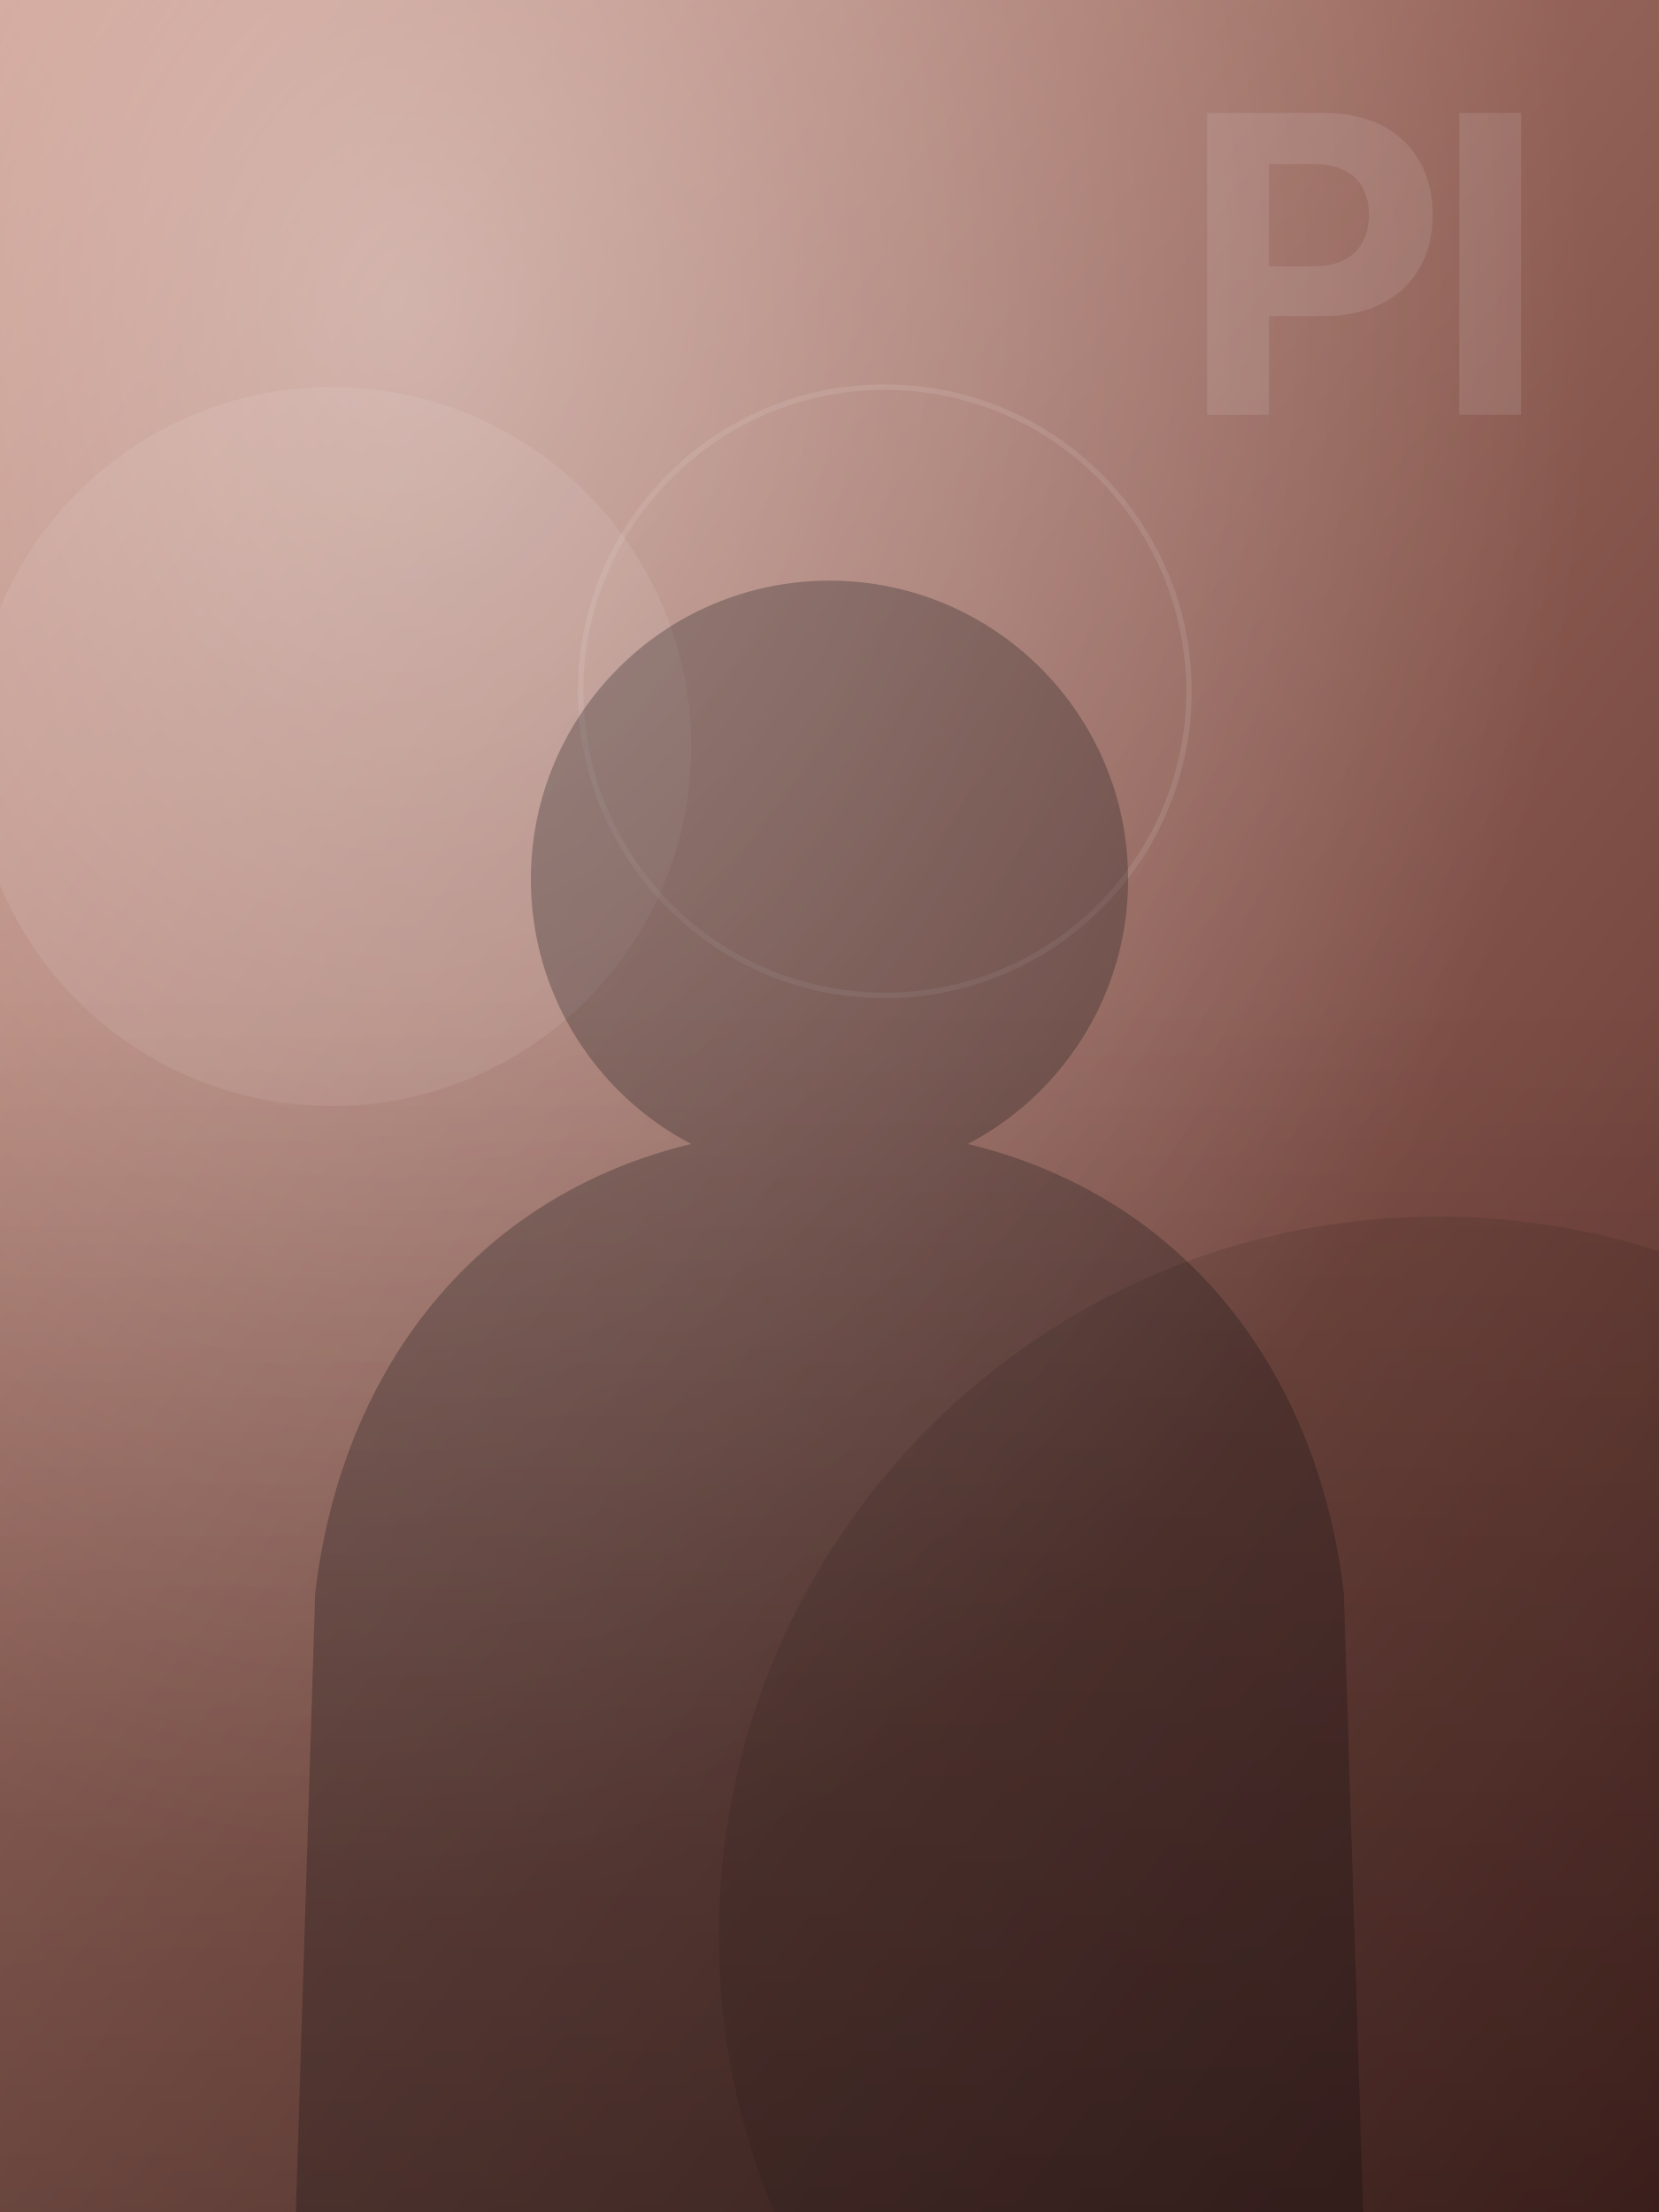
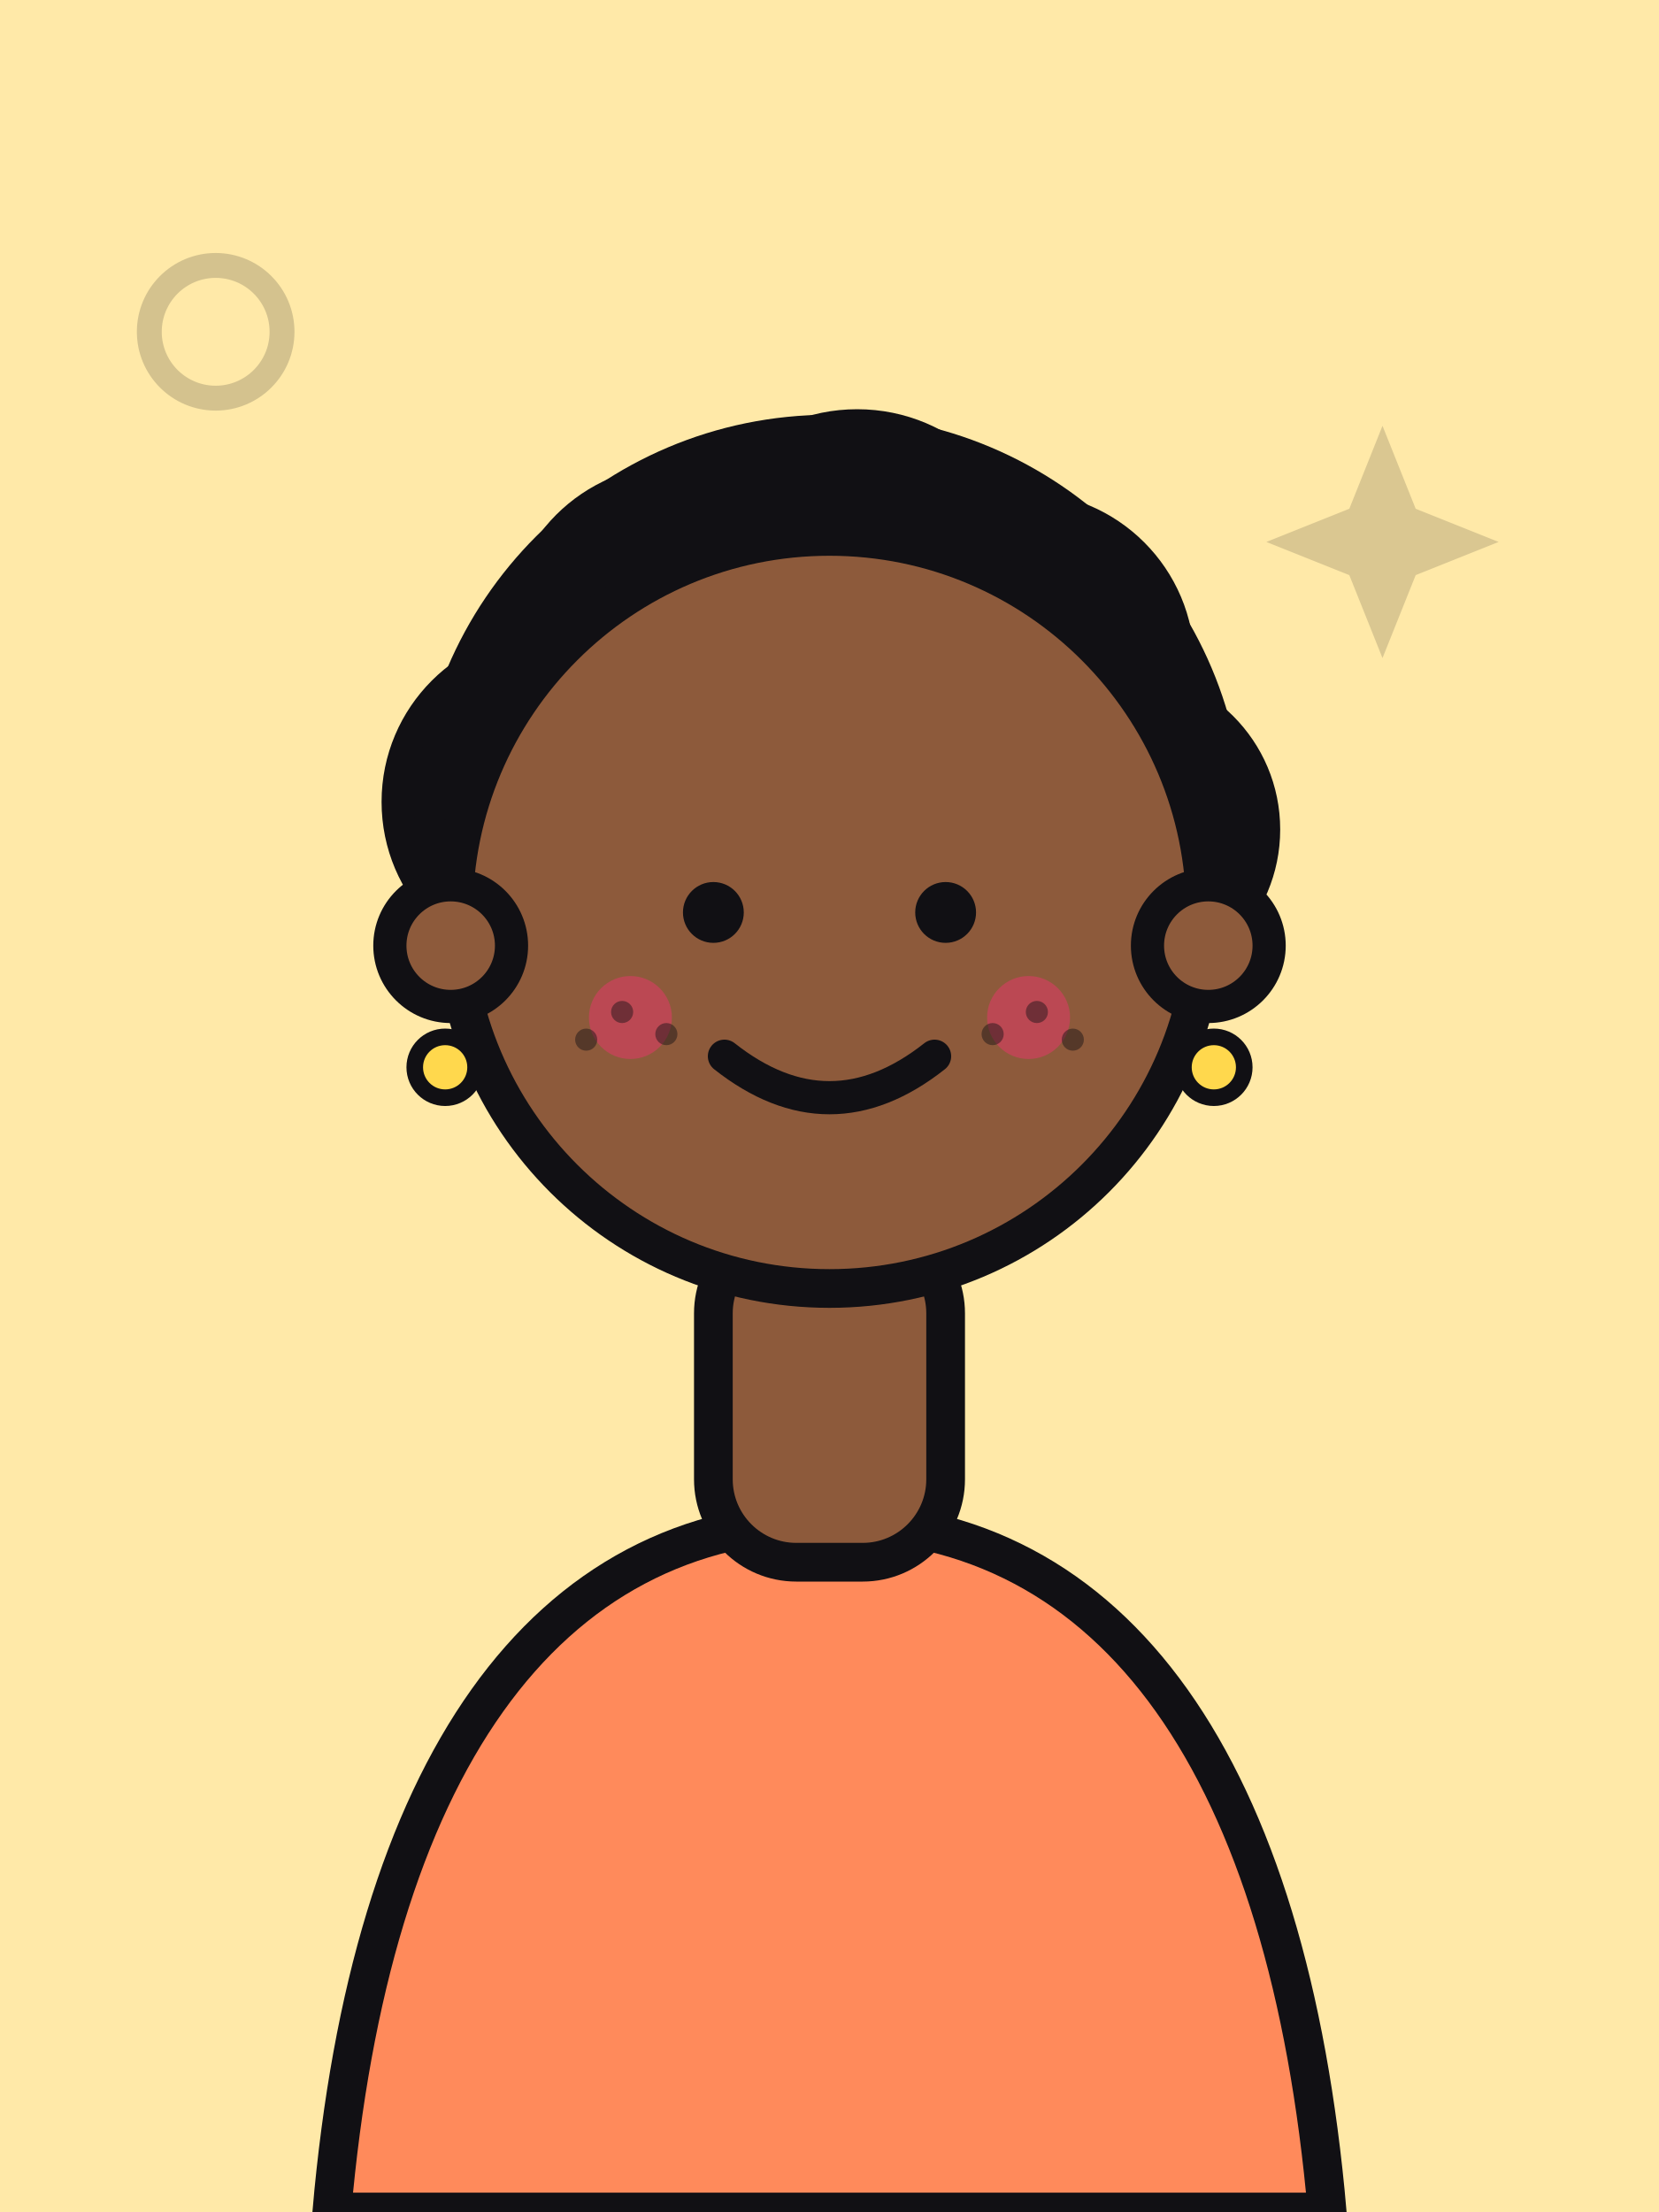
<svg xmlns="http://www.w3.org/2000/svg" viewBox="0 0 600 800" width="600" height="800" role="img" aria-label="Placeholder portrait">
-   <defs>
-     <linearGradient id="bg" x1="0" y1="0" x2="1" y2="1">
-       <stop offset="0" stop-color="#c79081" />
-       <stop offset="1" stop-color="#5a2f2a" />
-     </linearGradient>
-     <radialGradient id="glow" cx="24%" cy="14%" r="72%">
-       <stop offset="0" stop-color="#ffffff" stop-opacity="0.42" />
-       <stop offset="1" stop-color="#ffffff" stop-opacity="0" />
-     </radialGradient>
-     <linearGradient id="shade" x1="0" y1="0" x2="0" y2="1">
-       <stop offset="0.45" stop-color="#000000" stop-opacity="0" />
-       <stop offset="1" stop-color="#000000" stop-opacity="0.28" />
-     </linearGradient>
-   </defs>
-   <rect width="600" height="800" fill="url(#bg)" />
-   <rect width="600" height="800" fill="url(#glow)" />
-   <circle cx="120" cy="270" r="130" fill="#ffffff" opacity="0.08" />
-   <circle cx="320" cy="250" r="110" fill="none" stroke="#ffffff" stroke-opacity="0.10" stroke-width="2" />
-   <circle cx="520" cy="700" r="260" fill="#000000" opacity="0.10" />
-   <g fill="#0a0a10" opacity="0.26">
-     <circle cx="300" cy="318" r="108" />
-     <path d="M300 408c-104 0-174 68-186 168l-7 224h386l-7-224c-12-100-82-168-186-168z" />
+   <rect width="600" height="800" fill="#FFE9A8" />
+   <circle cx="78" cy="120" r="24" fill="none" stroke="#111014" stroke-width="9" opacity=".18" />
+   <path d="M500 154l12 30 30 12-30 12-12 30-12-30-30-12 30-12z" fill="#111014" opacity=".16" />
+   <g fill="#111014">
+     <circle cx="200" cy="290" r="62" />
+     <circle cx="245" cy="230" r="62" />
+     <circle cx="310" cy="212" r="64" />
+     <circle cx="370" cy="240" r="62" />
+     <circle cx="405" cy="300" r="58" />
+     <circle cx="300" cy="300" r="150" />
  </g>
-   <text x="560" y="150" text-anchor="end" font-family="Inter, 'Segoe UI', Arial, sans-serif" font-size="150" font-weight="700" letter-spacing="-6" fill="#ffffff" opacity="0.10">PI</text>
-   <rect width="600" height="800" fill="url(#shade)" />
+   <path d="M120 800c14-160 76-250 180-250s166 90 180 250z" fill="#FF8A5B" stroke="#111014" stroke-width="14" />
+   <rect x="258" y="445" width="84" height="120" rx="30" fill="#8D5A3B" stroke="#111014" stroke-width="14" />
+   <circle cx="300" cy="330" r="136" fill="#8D5A3B" stroke="#111014" stroke-width="14" />
+   <circle cx="163" cy="342" r="22" fill="#8D5A3B" stroke="#111014" stroke-width="12" />
+   <circle cx="437" cy="342" r="22" fill="#8D5A3B" stroke="#111014" stroke-width="12" />
+   <g fill="#FFD84D" stroke="#111014" stroke-width="6">
+     <circle cx="161" cy="386" r="11" />
+     <circle cx="439" cy="386" r="11" />
+   </g>
+   <g fill="#111014">
+     <circle cx="258" cy="330" r="11" />
+     <circle cx="342" cy="330" r="11" />
+   </g>
+   <path d="M262 382q38 30 76 0" fill="none" stroke="#111014" stroke-width="12" stroke-linecap="round" />
+   <g fill="#FF2D78" opacity=".4">
+     <circle cx="228" cy="368" r="15" />
+     <circle cx="372" cy="368" r="15" />
+   </g>
+   <g fill="#111014" opacity=".45">
+     <circle cx="225" cy="366" r="4" />
+     <circle cx="241" cy="374" r="4" />
+     <circle cx="212" cy="376" r="4" />
+     <circle cx="375" cy="366" r="4" />
+     <circle cx="359" cy="374" r="4" />
+     <circle cx="388" cy="376" r="4" />
+   </g>
</svg>
